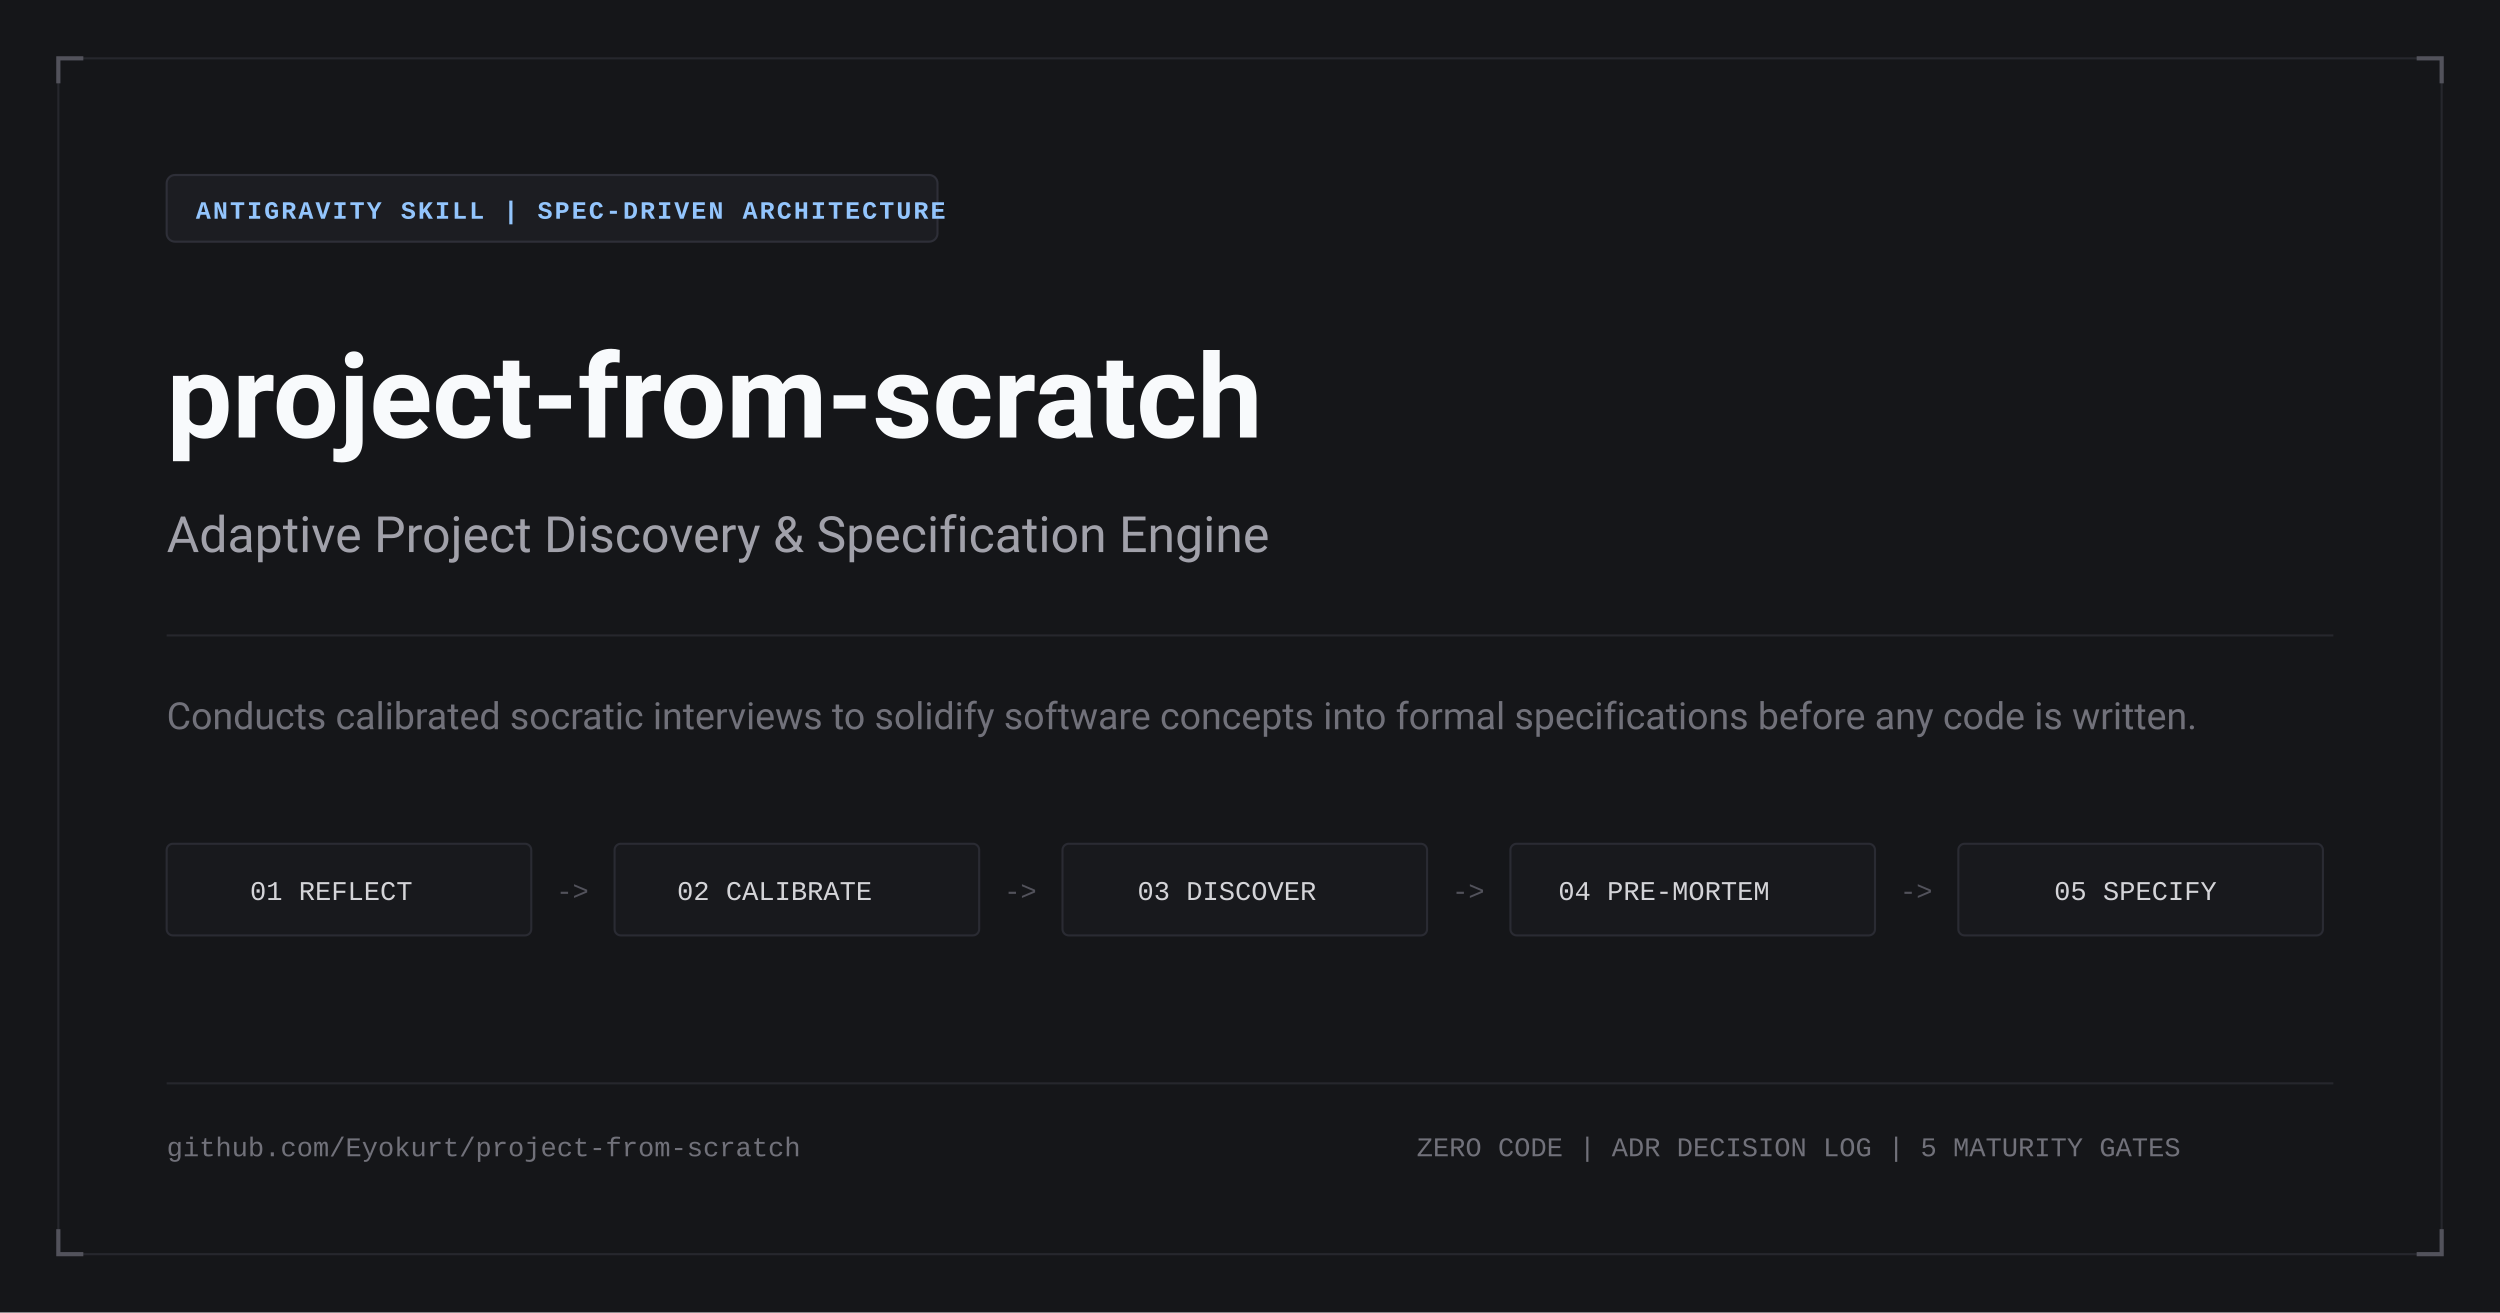
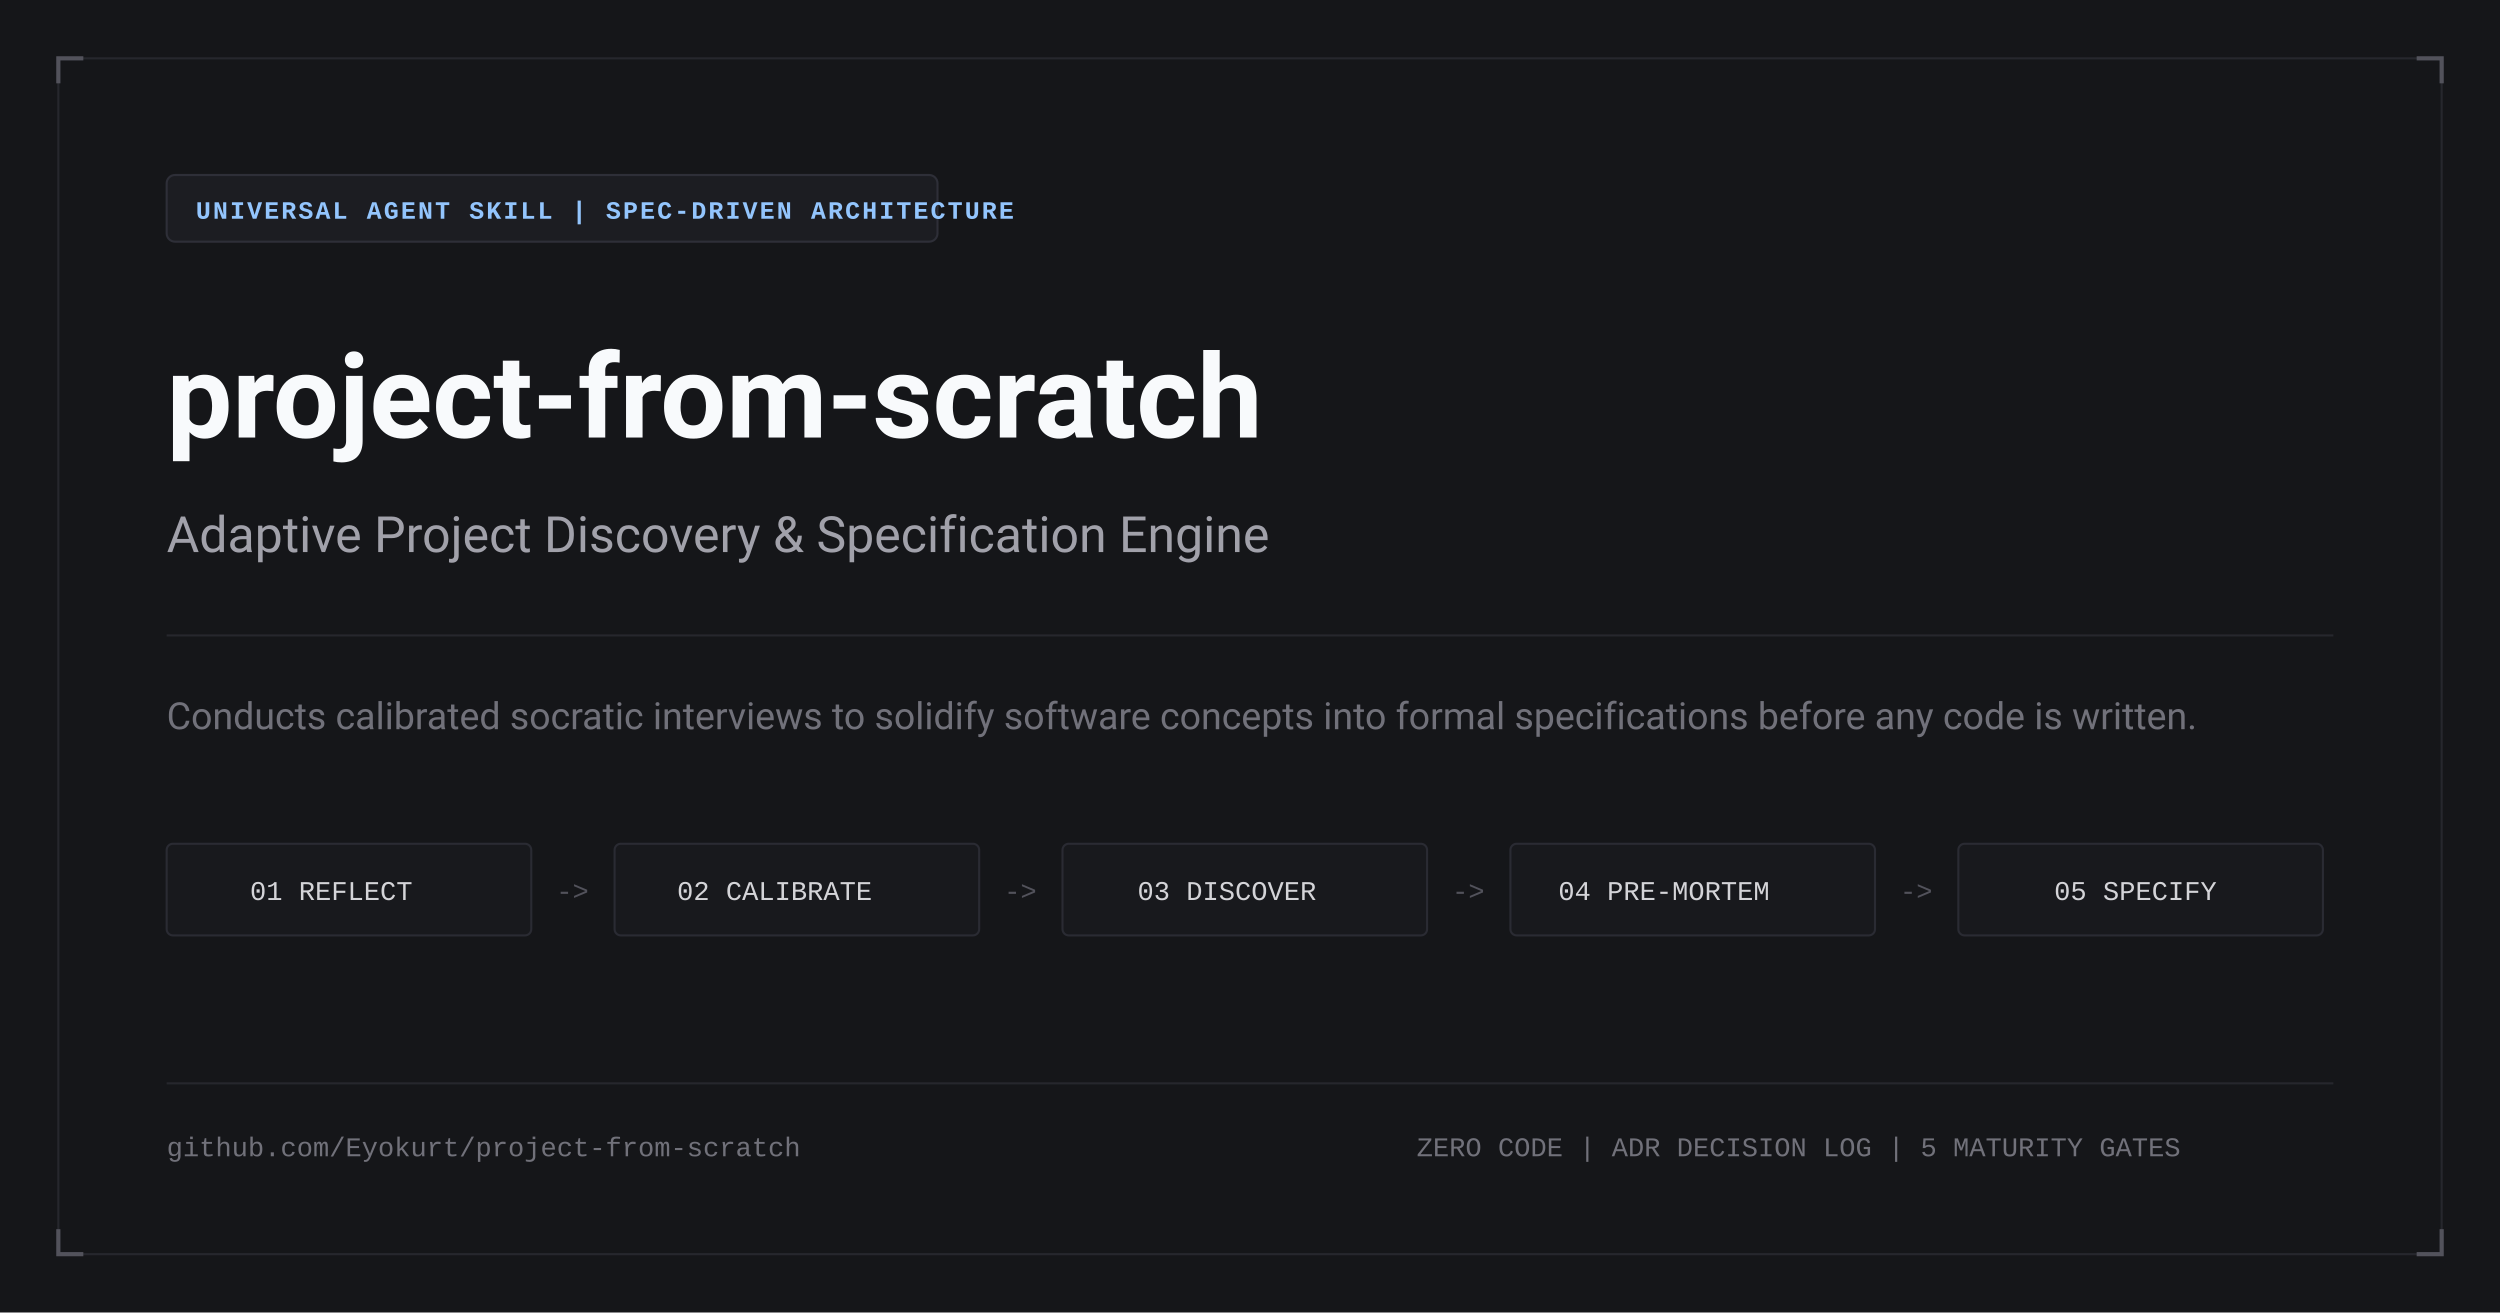
<svg xmlns="http://www.w3.org/2000/svg" viewBox="0 0 1200 630" width="1200" height="630">
  <defs>
    <style>
      .bg { fill: #151619; }
      .border { stroke: #26272D; stroke-width: 1; fill: none; }
      .corner { stroke: #52525B; stroke-width: 2; fill: none; }
      .badge-bg { fill: #1C1D22; stroke: #2E2F38; stroke-width: 1; }
      .badge-text { font-family: Consolas, "Courier New", monospace; font-size: 12px; fill: #93C5FD; font-weight: 600; letter-spacing: 1px; }
      .title { font-family: -apple-system, BlinkMacSystemFont, "Segoe UI", Roboto, sans-serif; font-size: 56px; font-weight: 700; fill: #F8FAFC; }
      .subtitle { font-family: -apple-system, BlinkMacSystemFont, "Segoe UI", Roboto, sans-serif; font-size: 24px; font-weight: 400; fill: #A1A1AA; }
      .divider { stroke: #26272D; stroke-width: 1; }
      .tagline { font-family: -apple-system, BlinkMacSystemFont, "Segoe UI", Roboto, sans-serif; font-size: 18px; fill: #71717A; }
      .step-box { fill: #18191D; stroke: #2A2B33; stroke-width: 1; }
      .step-text { font-family: Consolas, "Courier New", monospace; font-size: 13px; fill: #D4D4D8; }
      .arrow { font-family: Consolas, "Courier New", monospace; font-size: 13px; fill: #52525B; }
      .footer-text { font-family: Consolas, "Courier New", monospace; font-size: 13px; fill: #71717A; }
    </style>
  </defs>
  <rect width="1200" height="630" class="bg" />
  <rect x="28" y="28" width="1144" height="574" class="border" />
  <path d="M 28 40 L 28 28 L 40 28" class="corner" />
  <path d="M 1160 28 L 1172 28 L 1172 40" class="corner" />
  <path d="M 28 590 L 28 602 L 40 602" class="corner" />
  <path d="M 1160 602 L 1172 602 L 1172 590" class="corner" />
  <rect x="80" y="84" width="370" height="32" rx="4" class="badge-bg" />
-   <text x="94" y="105" class="badge-text">ANTIGRAVITY SKILL  |  SPEC-DRIVEN ARCHITECTURE</text>
+   <text x="94" y="105" class="badge-text">UNIVERSAL AGENT SKILL  |  SPEC-DRIVEN ARCHITECTURE</text>
  <text x="80" y="210" class="title">project-from-scratch</text>
  <text x="80" y="265" class="subtitle">Adaptive Project Discovery &amp; Specification Engine</text>
  <line x1="80" y1="305" x2="1120" y2="305" class="divider" />
  <text x="80" y="350" class="tagline">Conducts calibrated socratic interviews to solidify software concepts into formal specifications before any code is written.</text>
  <g transform="translate(80, 405)">
    <rect x="0" y="0" width="175" height="44" rx="3" class="step-box" />
    <text x="40" y="27" class="step-text">01  REFLECT</text>
    <text x="187" y="27" class="arrow">-&gt;</text>
    <rect x="215" y="0" width="175" height="44" rx="3" class="step-box" />
    <text x="245" y="27" class="step-text">02  CALIBRATE</text>
    <text x="402" y="27" class="arrow">-&gt;</text>
    <rect x="430" y="0" width="175" height="44" rx="3" class="step-box" />
    <text x="466" y="27" class="step-text">03  DISCOVER</text>
    <text x="617" y="27" class="arrow">-&gt;</text>
    <rect x="645" y="0" width="175" height="44" rx="3" class="step-box" />
    <text x="668" y="27" class="step-text">04  PRE-MORTEM</text>
    <text x="832" y="27" class="arrow">-&gt;</text>
    <rect x="860" y="0" width="175" height="44" rx="3" class="step-box" />
    <text x="906" y="27" class="step-text">05  SPECIFY</text>
  </g>
  <line x1="80" y1="520" x2="1120" y2="520" class="divider" />
  <text x="80" y="555" class="footer-text">github.com/Eyokurt/project-from-scratch</text>
  <text x="680" y="555" class="footer-text">ZERO CODE  |  ADR DECISION LOG  |  5 MATURITY GATES</text>
</svg>
